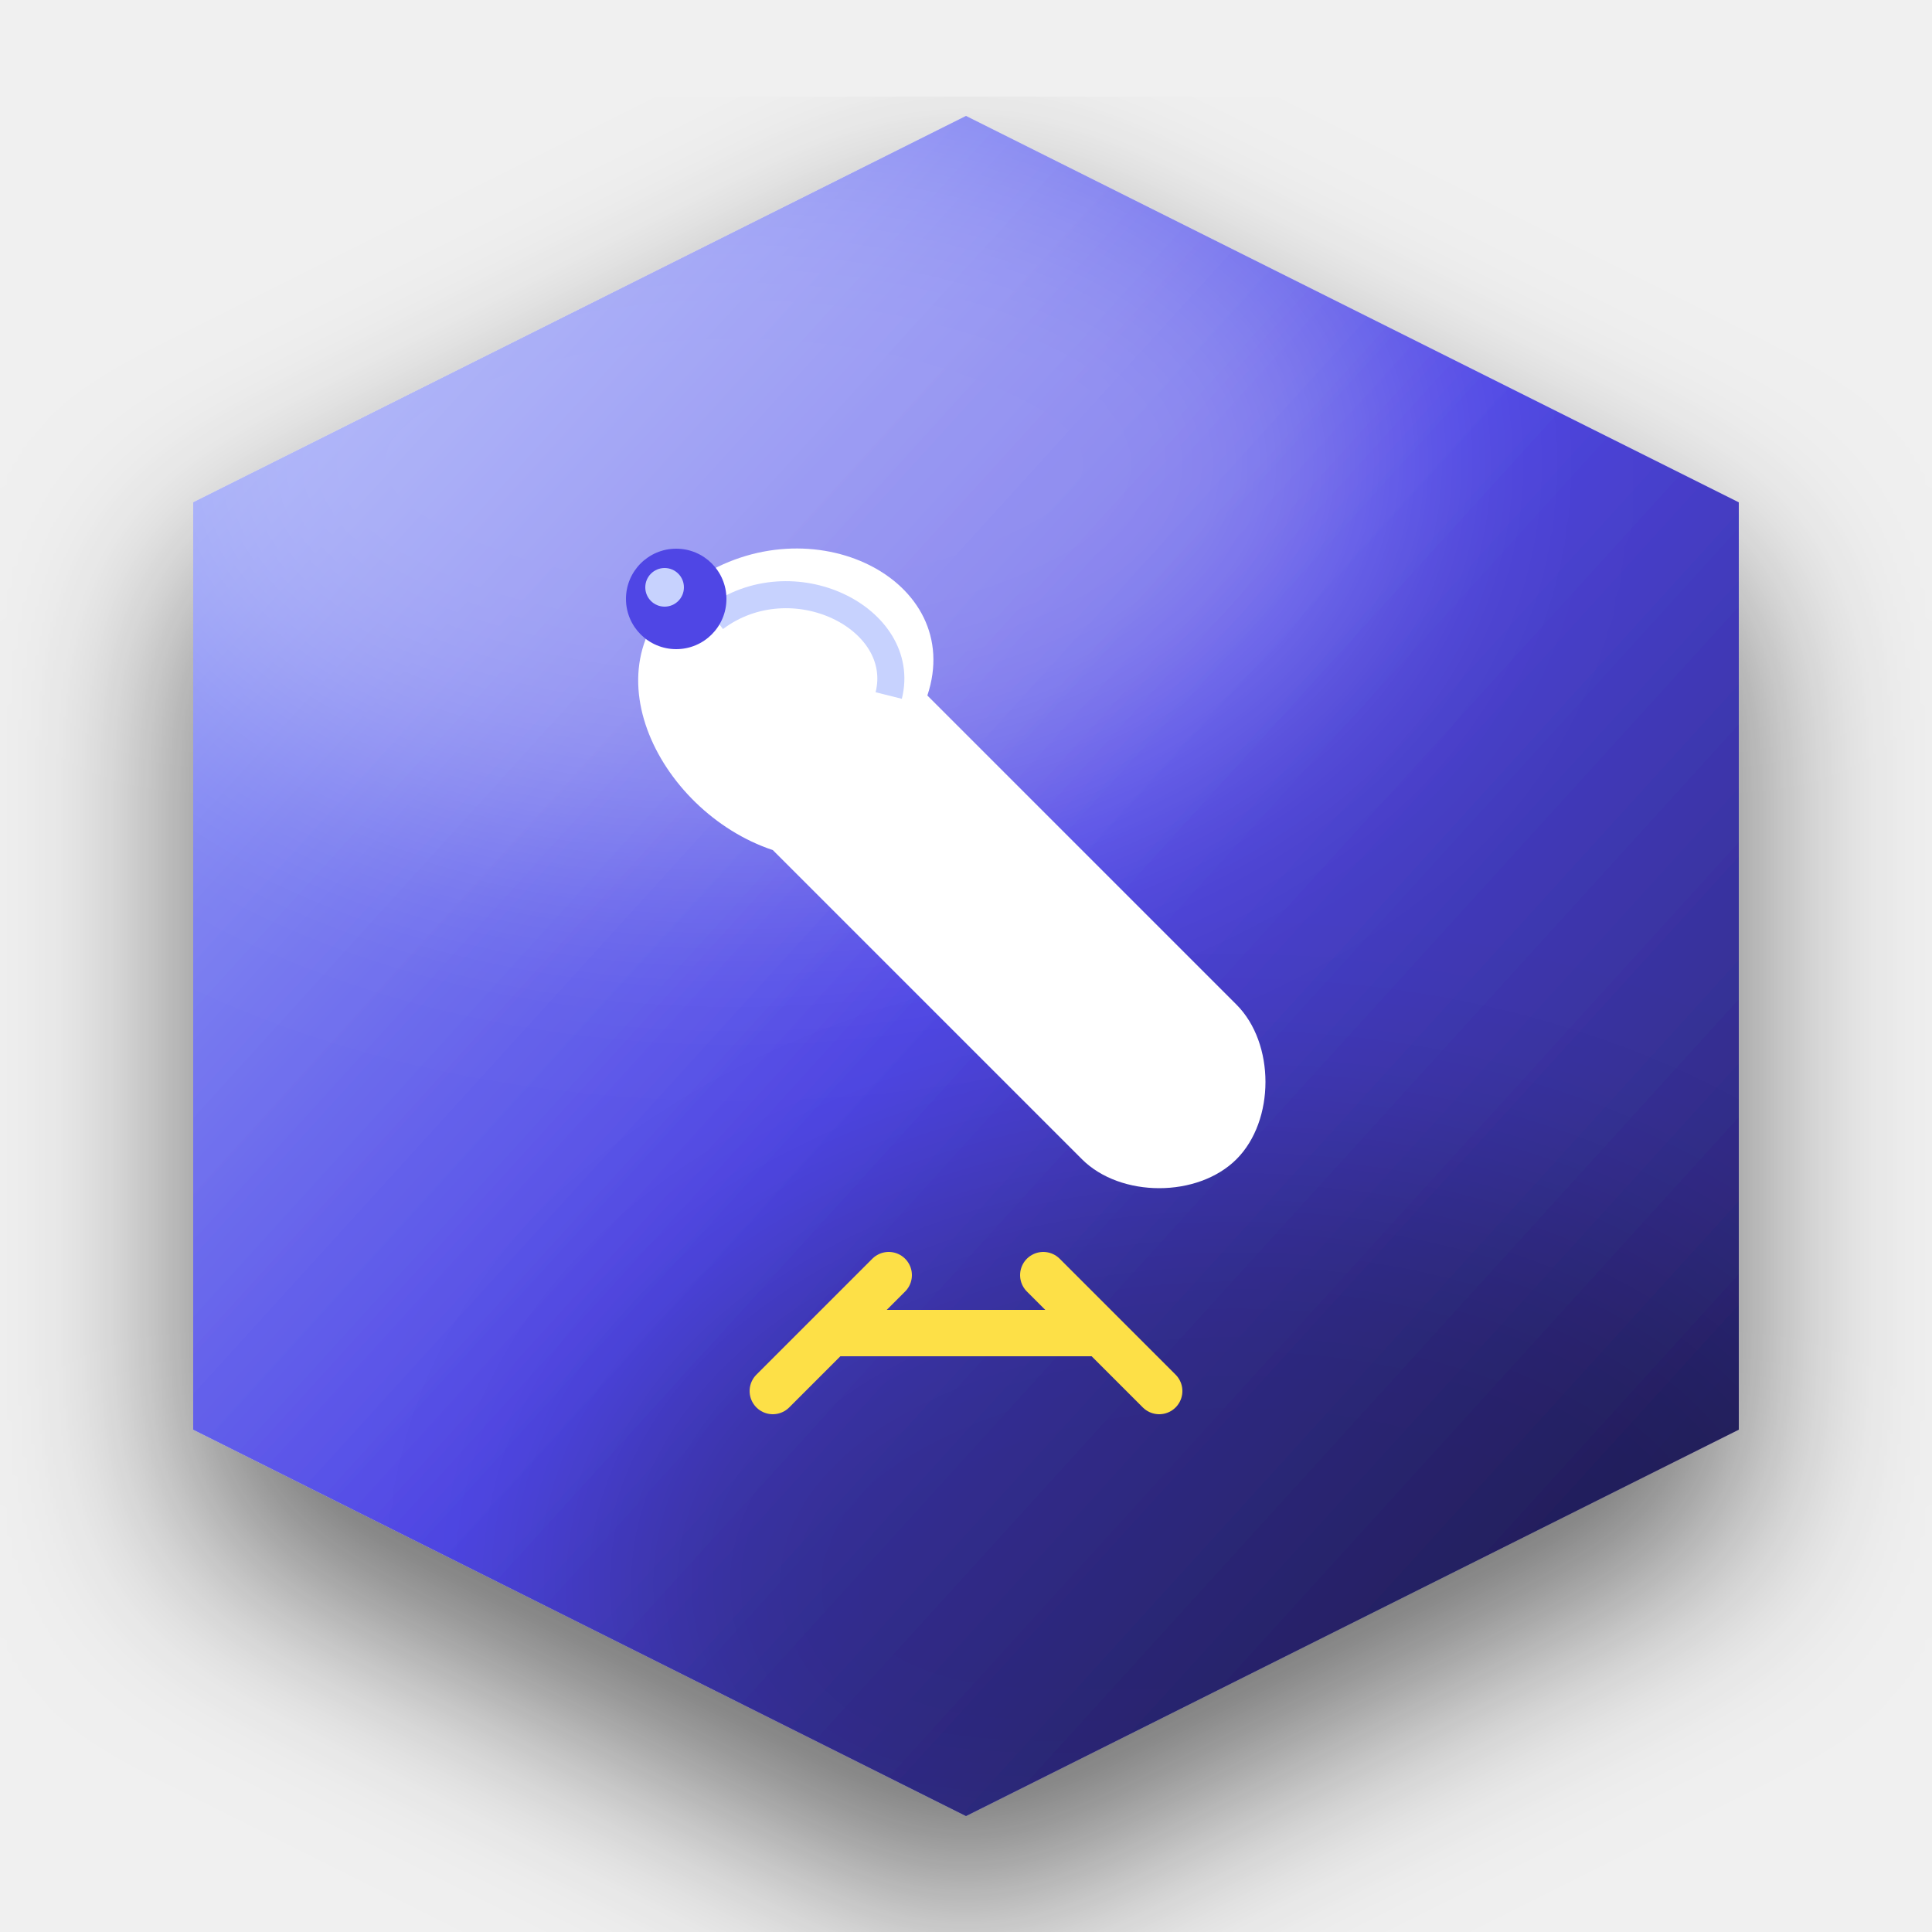
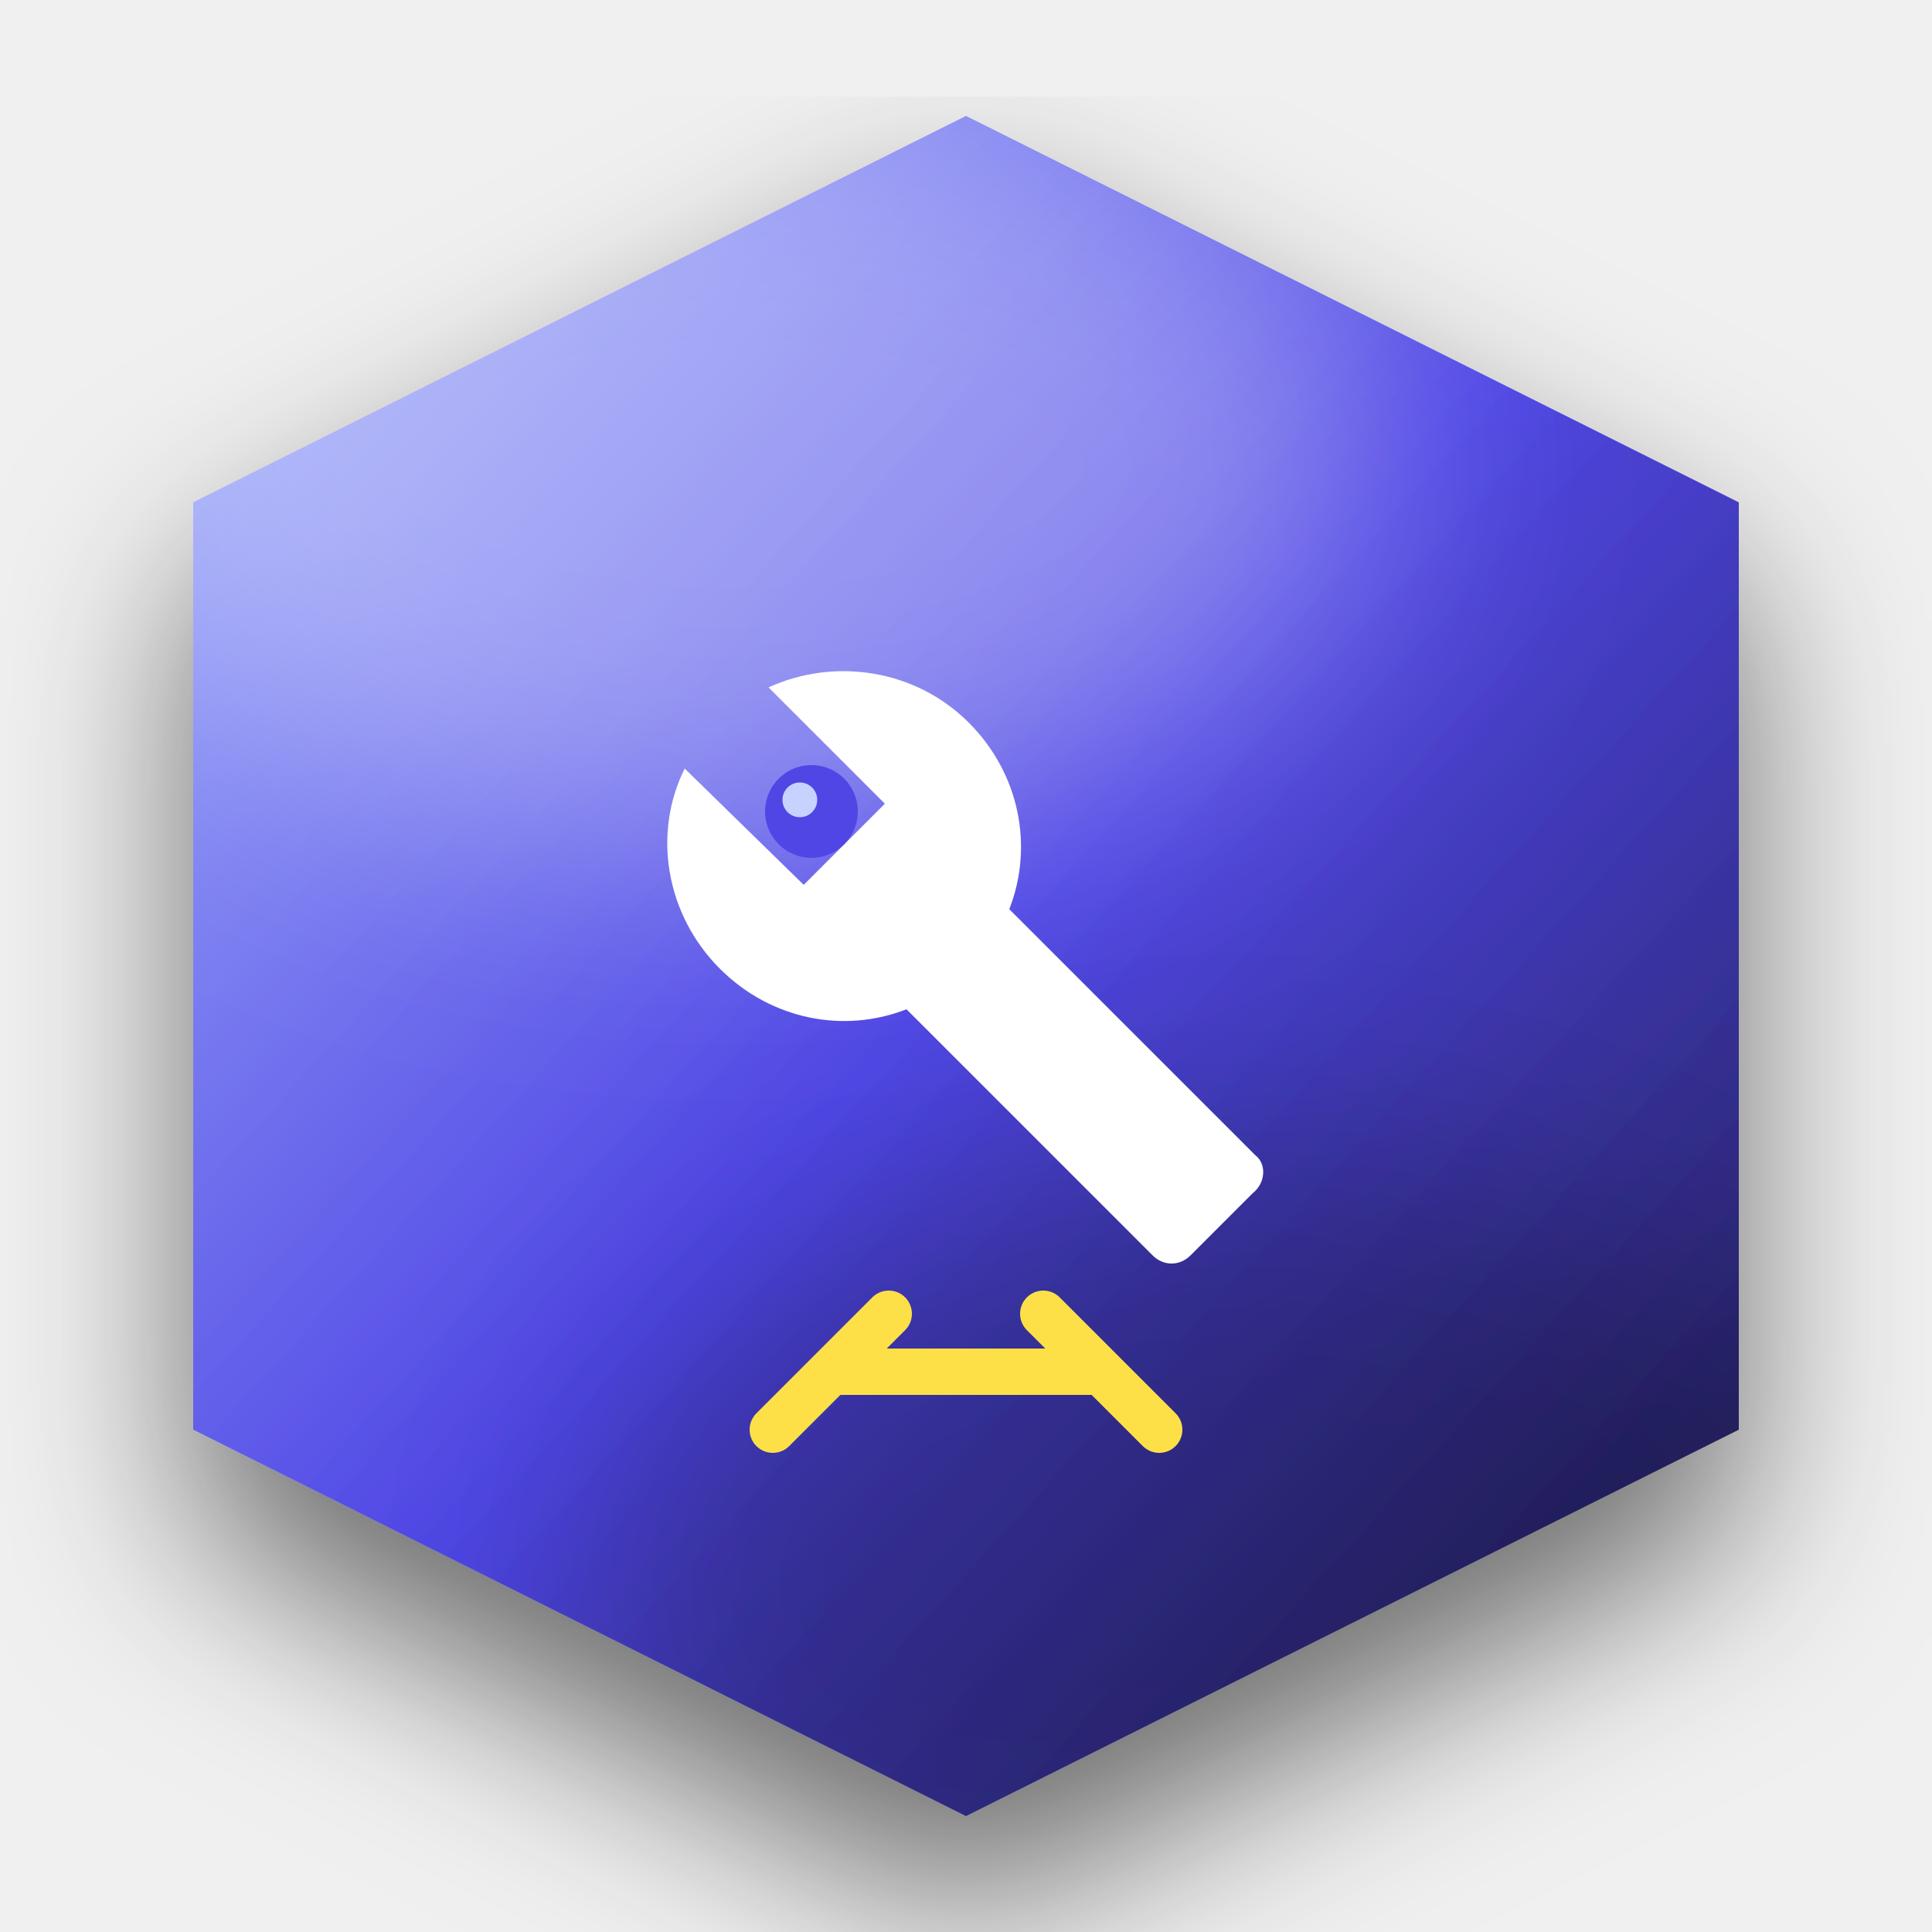
<svg xmlns="http://www.w3.org/2000/svg" viewBox="0 0 100 100" width="24" height="24">
  <defs>
    <linearGradient id="bg-activedev" x1="0%" y1="0%" x2="100%" y2="100%">
      <stop offset="0%" stop-color="#a5b4fc" />
      <stop offset="50%" stop-color="#4f46e5" />
      <stop offset="100%" stop-color="#1e1b4b" />
    </linearGradient>
    <filter id="shadow-activedev" x="-20%" y="-20%" width="140%" height="140%">
      <feDropShadow dx="0" dy="5" stdDeviation="5" flood-color="#000" flood-opacity="0.55" />
    </filter>
    <clipPath id="clip-activedev">
      <polygon points="50,6 90,26 90,74 50,94 10,74 10,26" />
    </clipPath>
    <filter id="soft-activedev" x="-50%" y="-50%" width="200%" height="200%">
      <feGaussianBlur stdDeviation="6" />
    </filter>
  </defs>
  <polygon filter="url(#shadow-activedev)" fill="url(#bg-activedev)" points="50,6 90,26 90,74 50,94 10,74 10,26" />
  <g clip-path="url(#clip-activedev)">
    <ellipse cx="38" cy="24" rx="34" ry="20" fill="#ffffff" opacity="0.3" filter="url(#soft-activedev)" />
    <ellipse cx="64" cy="82" rx="34" ry="22" fill="#000000" opacity="0.22" filter="url(#soft-activedev)" />
  </g>
  <g transform="translate(50,50)">
-     <path d="M-14 -20 C-8 -24 0 -20 -2 -14 L14 2 C16 4 16 8 14 10 C12 12 8 12 6 10 L-10 -6 C-16 -8 -20 -16 -14 -20 Z" fill="#ffffff" />
-     <path d="M-13 -18 C-9 -21 -3 -18 -4 -14" stroke="#c7d2fe" stroke-width="1.4" fill="none" />
-     <circle cx="-15" cy="-19" r="2.6" fill="#4f46e5" />
-     <circle cx="-15.6" cy="-19.6" r="1" fill="#c7d2fe" />
-     <path d="M-4 16 L-10 22 M4 16 L10 22 M-7 19 L7 19" stroke="#fde047" stroke-width="2.4" fill="none" stroke-linecap="round" />
+     <path d="M22.7 19l-9.1-9.1c.9-2.3.4-5-1.5-6.9-2-2-5-2.4-7.4-1.3L9 6 6 9 1.6 4.7C.4 7.1.9 10.1 2.9 12.1c1.9 1.9 4.6 2.4 6.9 1.5l9.1 9.1c.4.4 1 .4 1.4 0l2.3-2.3c.5-.4.5-1.1.1-1.4z" fill="#ffffff" transform="scale(1.4) translate(-12,-12)" />
+     <circle cx="-8" cy="-8" r="2.4" fill="#4f46e5" />
+     <circle cx="-8.6" cy="-8.6" r="0.9" fill="#c7d2fe" />
+     <path d="M-4 18 L-10 24 M4 18 L10 24 M-7 21 L7 21" stroke="#fde047" stroke-width="2.4" fill="none" stroke-linecap="round" />
  </g>
</svg>
